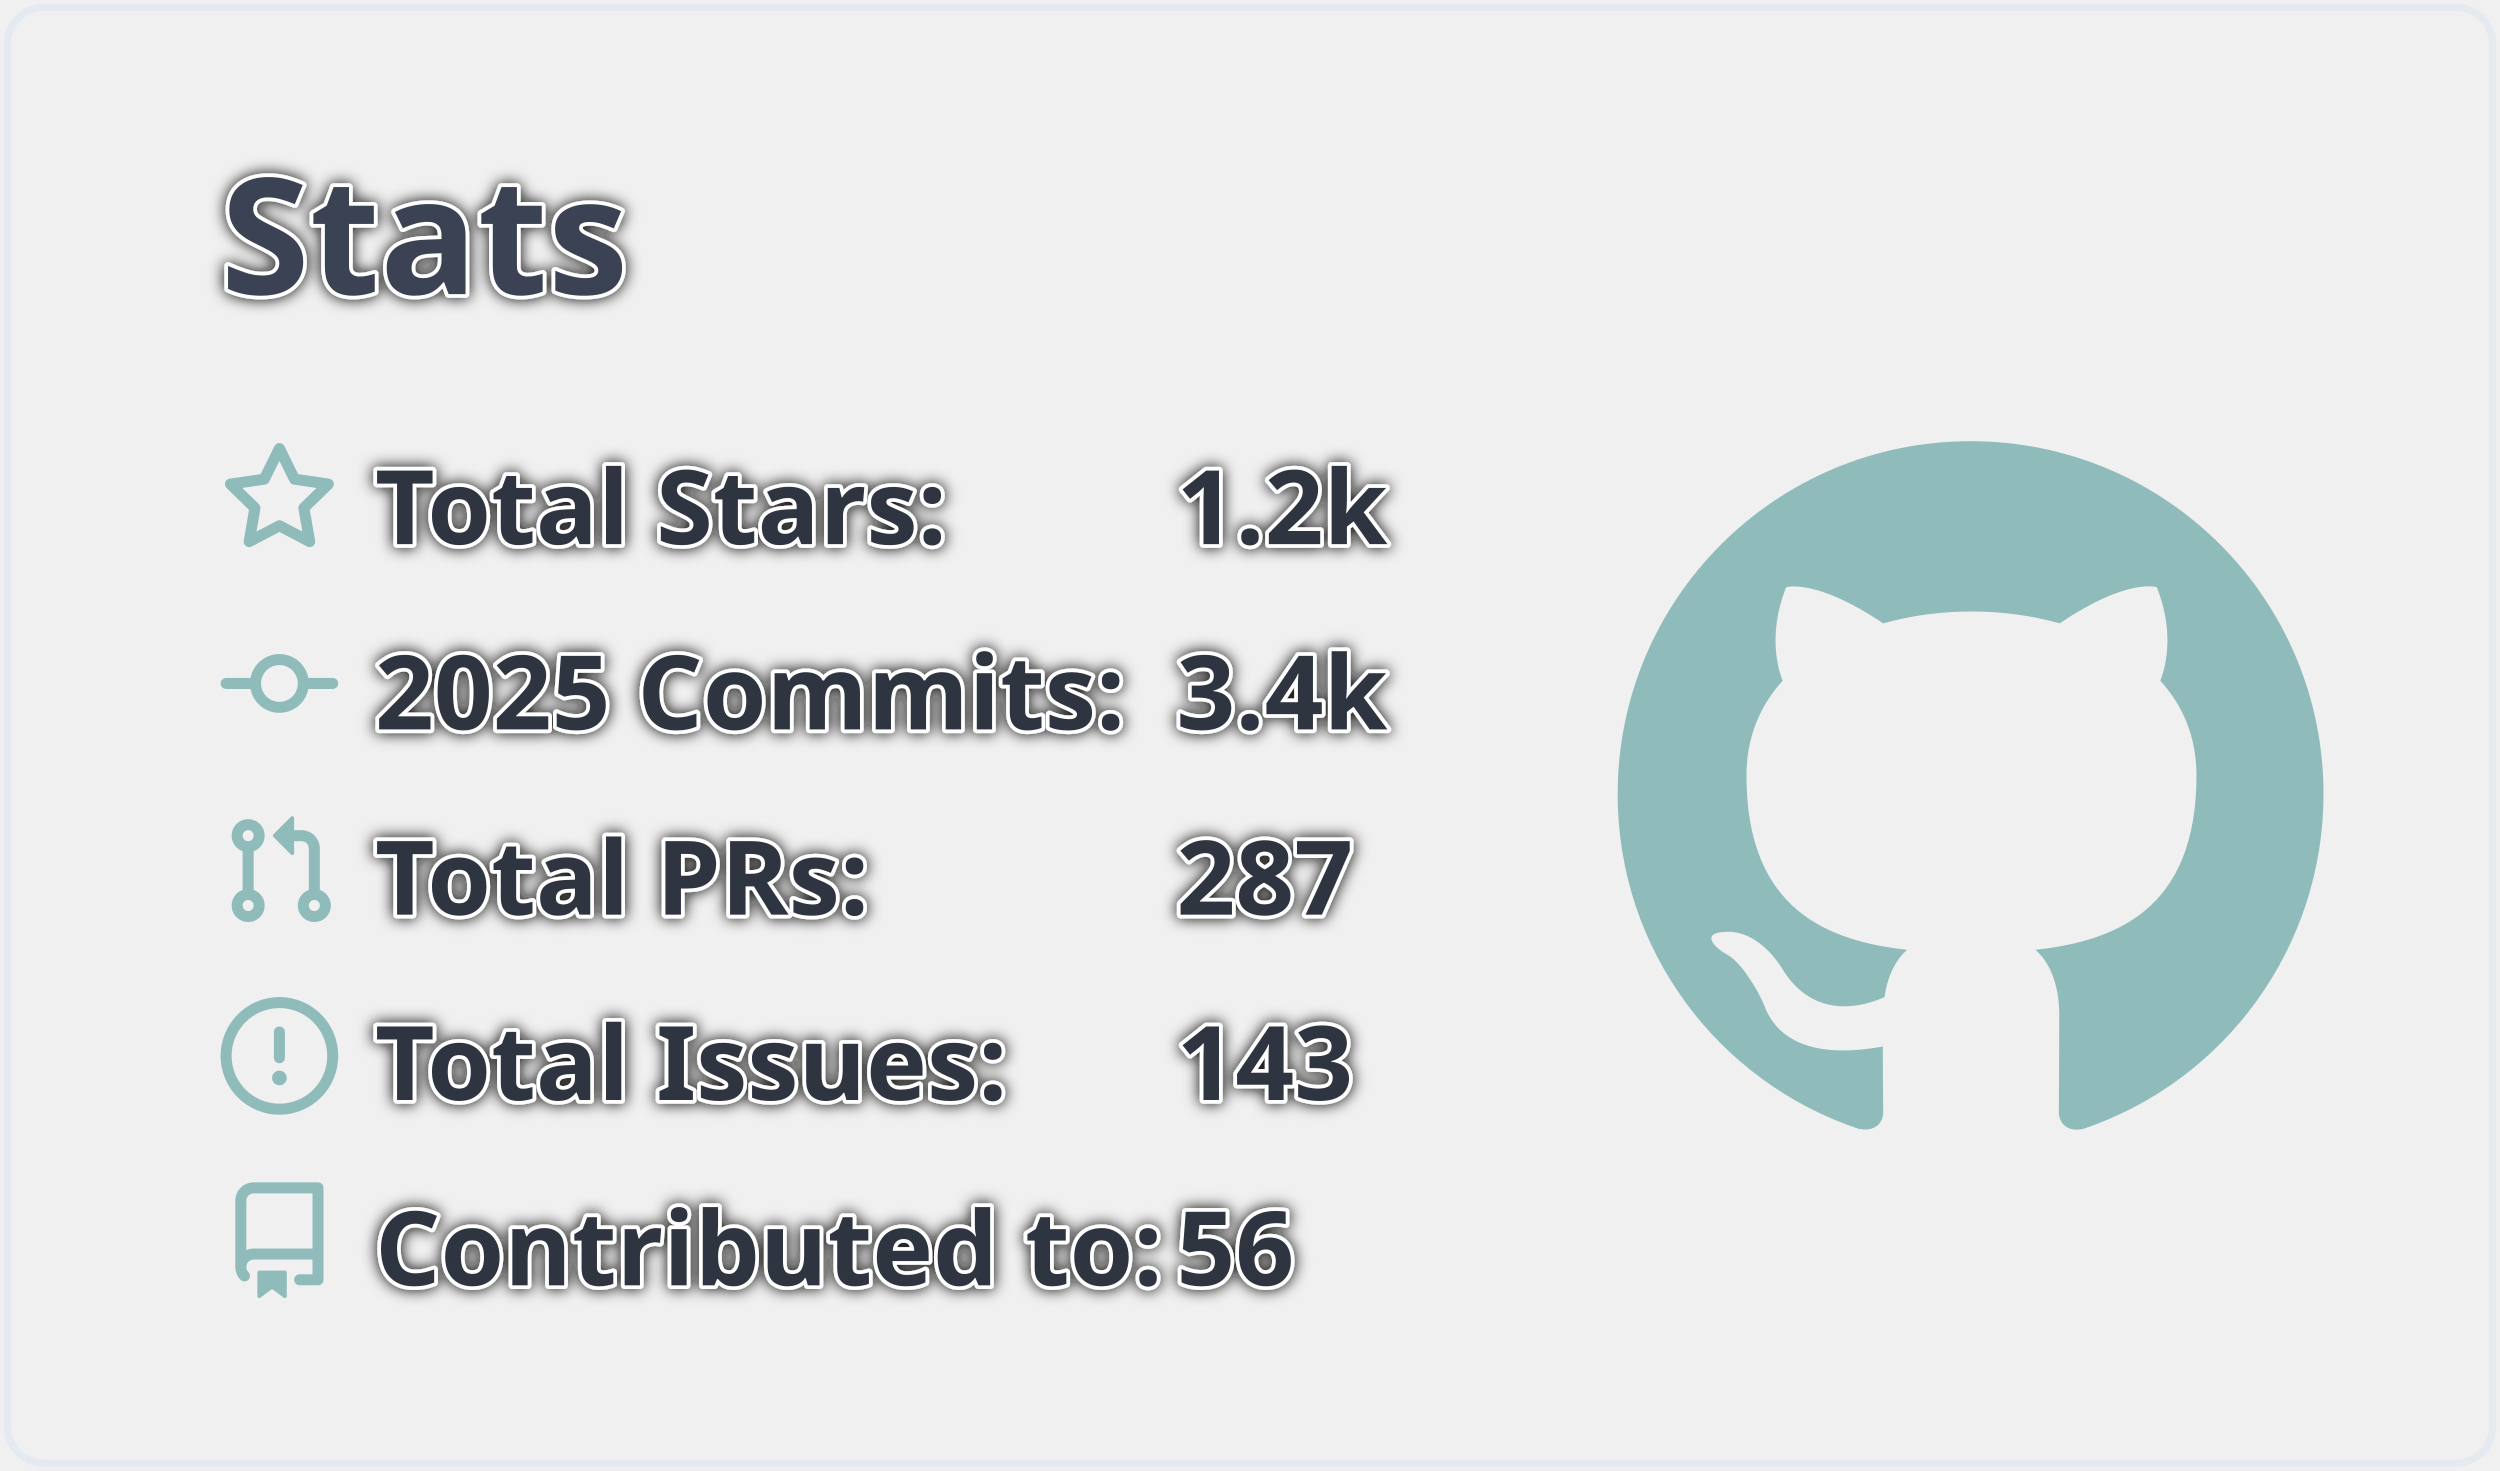
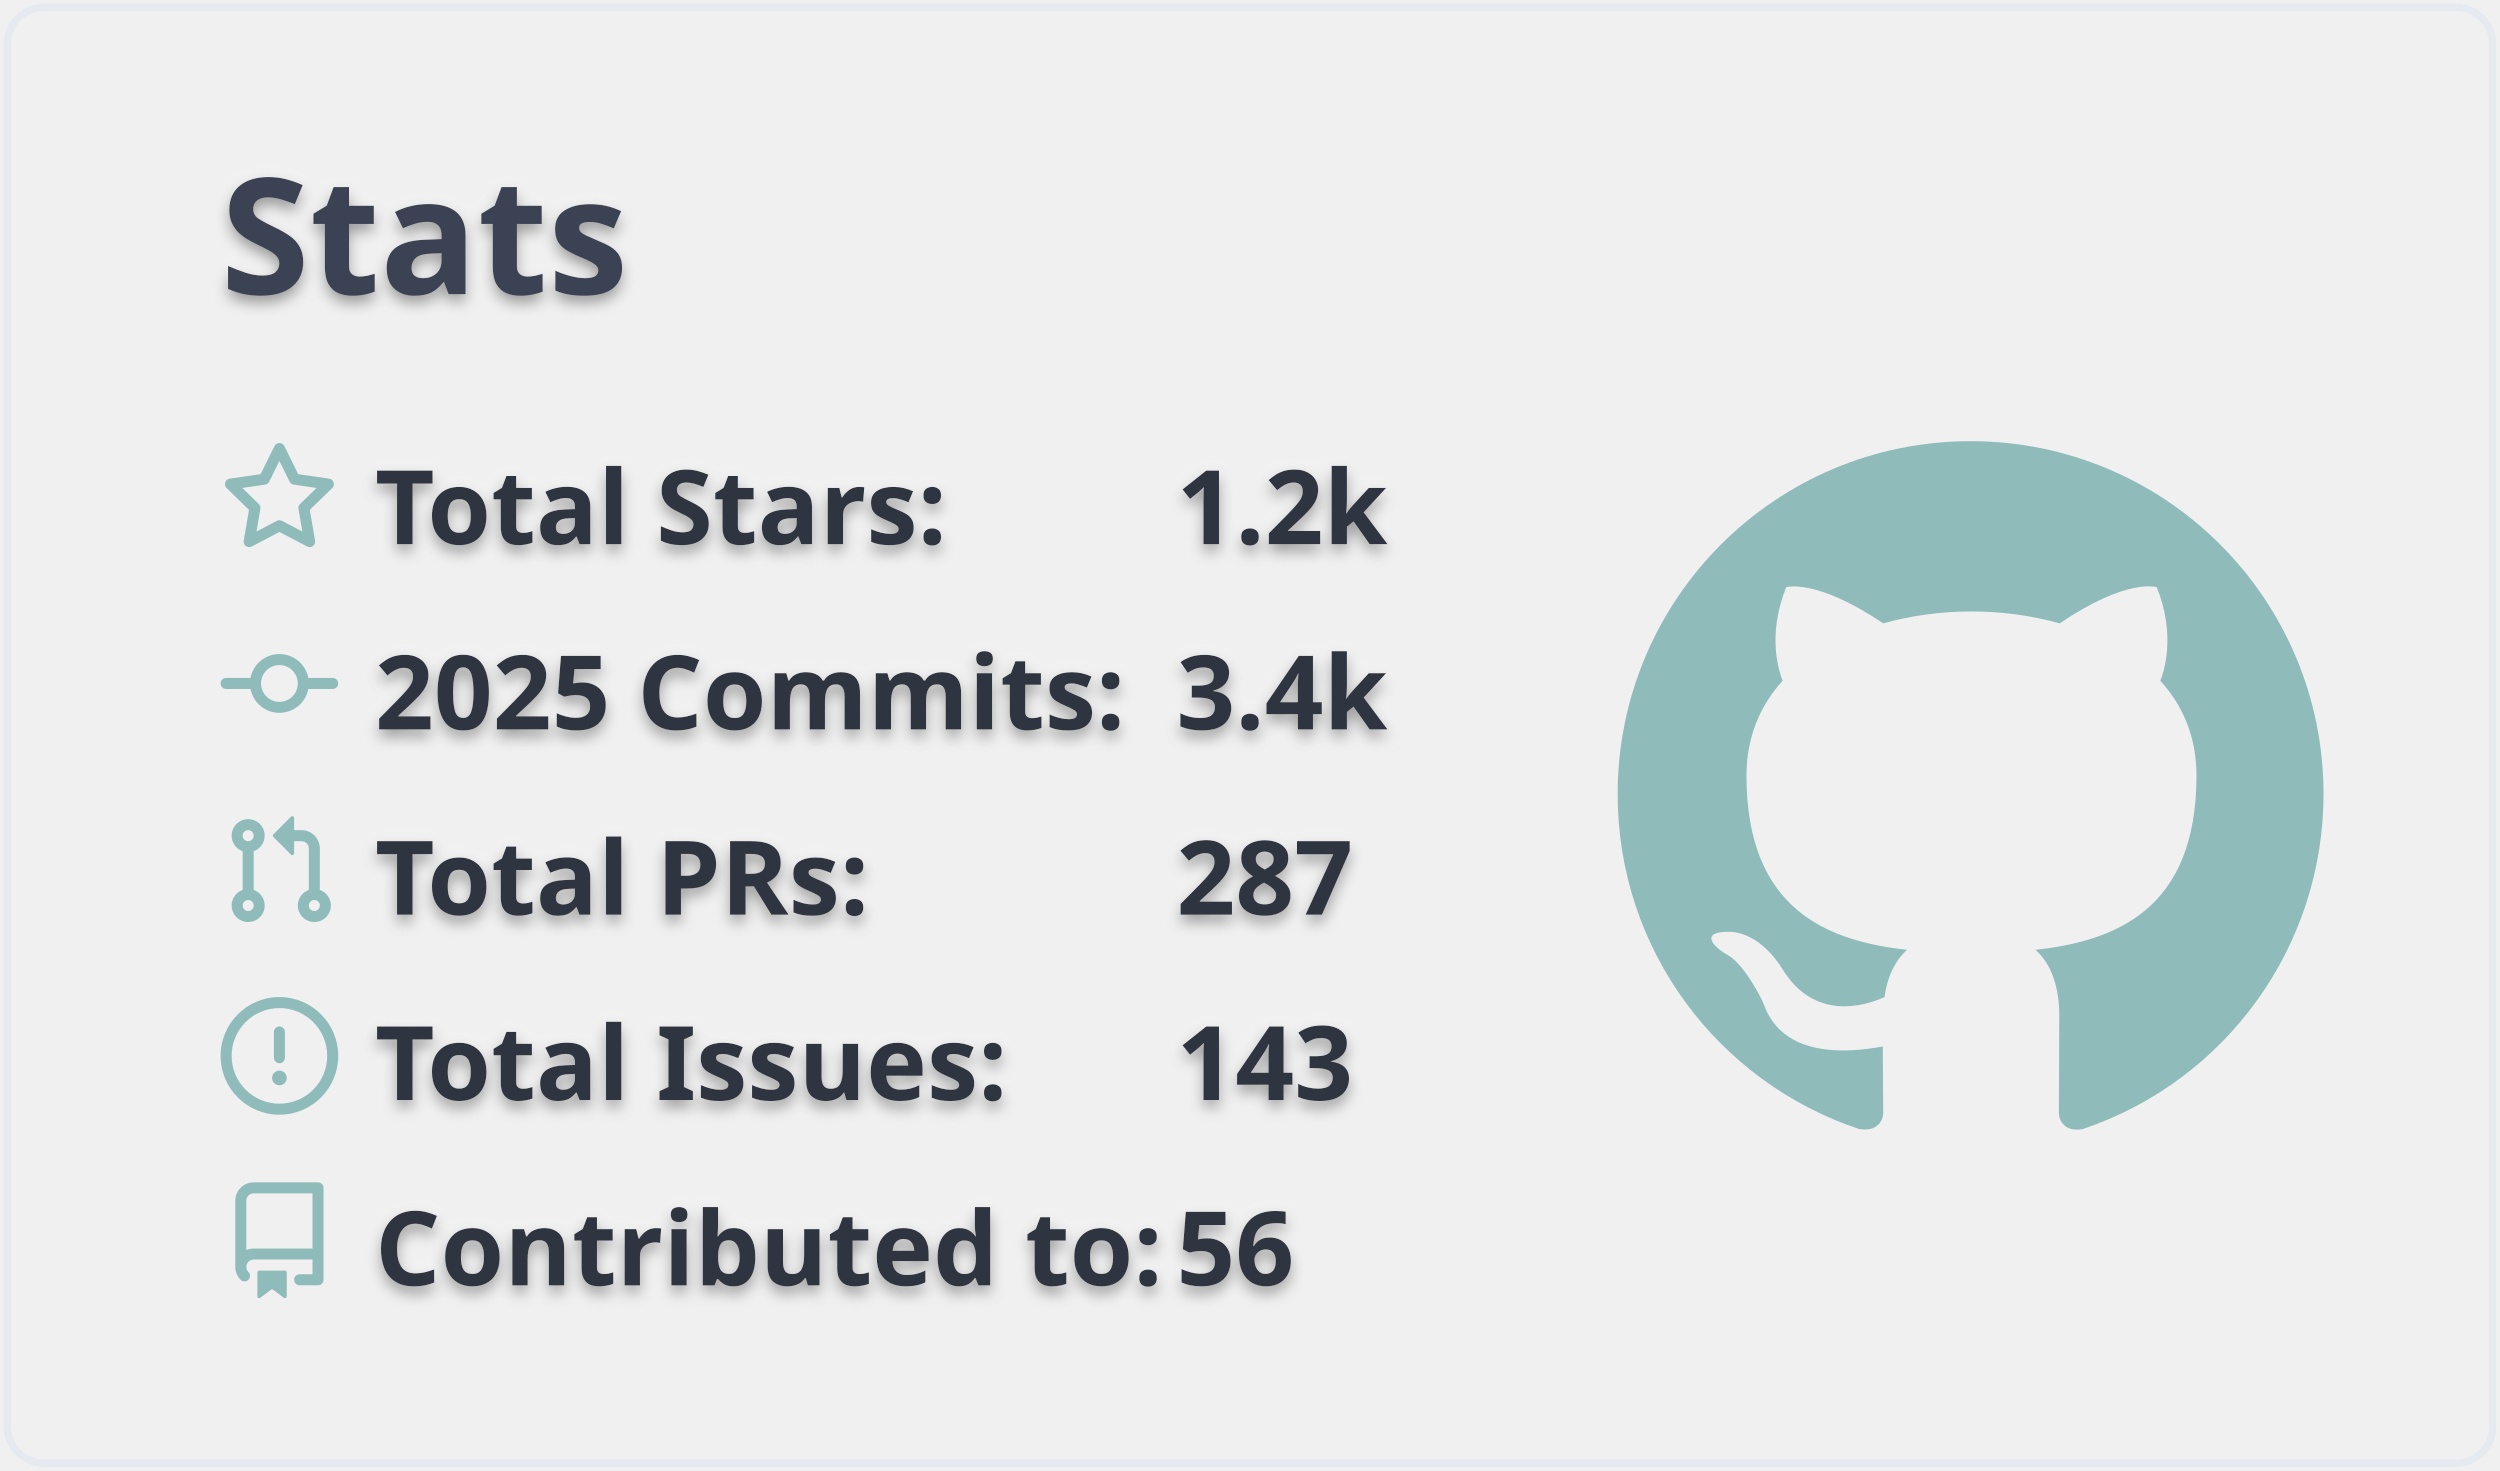
<svg xmlns="http://www.w3.org/2000/svg" width="340" height="200" viewBox="0 0 340 200">
  <style>* {
          font-family: 'Segoe UI', Ubuntu, "Helvetica Neue", Sans-Serif
        }
        text {
          font-weight: 600;
-           paint-order: stroke fill;
-           stroke: #fff;
-           stroke-width: 1px;
-           stroke-linejoin: round;
-           filter: drop-shadow(0 0 1px #111);
+           filter: drop-shadow(0 1px 1px rgba(0, 0, 0, 0.65)) drop-shadow(0 0 1px rgba(255, 255, 255, 0.55));
        }</style>
  <g class="gpsc-root">
    <rect x="1" y="1" rx="5" ry="5" height="99%" width="99.412%" stroke="#e5e9f0" stroke-width="1" fill="#ffffff00" stroke-opacity="1" />
    <text x="30" y="40" class="gpsc-item" style="--gpsc-i: 0; font-size: 22px; fill: #3b4252;">Stats</text>
    <g transform="translate(0,40)">
      <g transform="translate(30,20)">
        <g class="gpsc-item" style="--gpsc-i: 0;">
          <g transform="translate(0,0)" width="14" height="14" fill="#8fbcbb">
            <path fill-rule="evenodd" d="M8 .25a.75.75 0 01.673.418l1.882 3.815 4.21.612a.75.75 0 01.416 1.279l-3.046 2.97.719 4.192a.75.75 0 01-1.088.791L8 12.347l-3.766 1.98a.75.75 0 01-1.088-.79l.72-4.194L.818 6.374a.75.75 0 01.416-1.28l4.21-.611L7.327.668A.75.75 0 018 .25zm0 2.445L6.615 5.5a.75.75 0 01-.564.41l-3.097.45 2.24 2.184a.75.75 0 01.216.664l-.528 3.084 2.769-1.456a.75.75 0 01.698 0l2.77 1.456-.53-3.084a.75.75 0 01.216-.664l2.24-2.183-3.096-.45a.75.75 0 01-.564-.41L8 2.694v.001z" />
          </g>
        </g>
        <g class="gpsc-item" style="--gpsc-i: 1;">
          <g transform="translate(0,25.2)" width="14" height="14" fill="#8fbcbb">
            <path fill-rule="evenodd" d="M10.5 7.75a2.5 2.5 0 11-5 0 2.5 2.5 0 015 0zm1.43.75a4.002 4.002 0 01-7.86 0H.75a.75.75 0 110-1.5h3.32a4.001 4.001 0 017.86 0h3.32a.75.75 0 110 1.5h-3.32z" />
          </g>
        </g>
        <g class="gpsc-item" style="--gpsc-i: 2;">
          <g transform="translate(0,50.4)" width="14" height="14" fill="#8fbcbb">
            <path fill-rule="evenodd" d="M7.177 3.073L9.573.677A.25.25 0 0110 .854v4.792a.25.25 0 01-.427.177L7.177 3.427a.25.25 0 010-.354zM3.75 2.5a.75.75 0 100 1.5.75.75 0 000-1.5zm-2.25.75a2.25 2.25 0 113 2.122v5.256a2.251 2.251 0 11-1.5 0V5.372A2.25 2.25 0 011.5 3.25zM11 2.5h-1V4h1a1 1 0 011 1v5.628a2.251 2.251 0 101.5 0V5A2.5 2.5 0 0011 2.5zm1 10.25a.75.75 0 111.5 0 .75.75 0 01-1.5 0zM3.75 12a.75.75 0 100 1.5.75.75 0 000-1.5z" />
          </g>
        </g>
        <g class="gpsc-item" style="--gpsc-i: 3;">
          <g transform="translate(0,75.6)" width="14" height="14" fill="#8fbcbb">
            <path fill-rule="evenodd" d="M8 1.5a6.5 6.5 0 100 13 6.5 6.5 0 000-13zM0 8a8 8 0 1116 0A8 8 0 010 8zm9 3a1 1 0 11-2 0 1 1 0 012 0zm-.25-6.25a.75.75 0 00-1.5 0v3.5a.75.75 0 001.5 0v-3.5z" />
          </g>
        </g>
        <g class="gpsc-item" style="--gpsc-i: 4;">
          <g transform="translate(0,100.8)" width="14" height="14" fill="#8fbcbb">
            <path fill-rule="evenodd" d="M2 2.5A2.5 2.5 0 014.5 0h8.75a.75.75 0 01.75.75v12.5a.75.75 0 01-.75.75h-2.5a.75.75 0 110-1.5h1.75v-2h-8a1 1 0 00-.714 1.7.75.75 0 01-1.072 1.05A2.495 2.495 0 012 11.5v-9zm10.5-1V9h-8c-.356 0-.694.074-1 .208V2.5a1 1 0 011-1h8zM5 12.25v3.25a.25.25 0 00.4.2l1.45-1.087a.25.25 0 01.3 0L8.6 15.7a.25.25 0 00.4-.2v-3.25a.25.25 0 00-.25-.25h-3.5a.25.25 0 00-.25.25z" />
          </g>
        </g>
        <text x="21" y="14" class="gpsc-item" style="--gpsc-i: 0; fill: #2e3440; font-size: 14px;">Total Stars:</text>
        <text x="21" y="39.2" class="gpsc-item" style="--gpsc-i: 1; fill: #2e3440; font-size: 14px;">2025 Commits:</text>
        <text x="21" y="64.4" class="gpsc-item" style="--gpsc-i: 2; fill: #2e3440; font-size: 14px;">Total PRs:</text>
        <text x="21" y="89.6" class="gpsc-item" style="--gpsc-i: 3; fill: #2e3440; font-size: 14px;">Total Issues:</text>
        <text x="21" y="114.8" class="gpsc-item" style="--gpsc-i: 4; fill: #2e3440; font-size: 14px;">Contributed to:</text>
        <text x="130" y="14" class="gpsc-item" style="--gpsc-i: 0; fill: #2e3440; font-size: 14px;">1.2k</text>
        <text x="130" y="39.2" class="gpsc-item" style="--gpsc-i: 1; fill: #2e3440; font-size: 14px;">3.4k</text>
        <text x="130" y="64.4" class="gpsc-item" style="--gpsc-i: 2; fill: #2e3440; font-size: 14px;">287</text>
        <text x="130" y="89.6" class="gpsc-item" style="--gpsc-i: 3; fill: #2e3440; font-size: 14px;">143</text>
        <text x="130" y="114.8" class="gpsc-item" style="--gpsc-i: 4; fill: #2e3440; font-size: 14px;">56</text>
      </g>
      <g transform="translate(220,20)">
        <g transform="scale(6)" style="fill: #8fbcbb;">
          <path fill-rule="evenodd" d="M8 0C3.58 0 0 3.58 0 8c0 3.54 2.29 6.53 5.47 7.59.4.07.55-.17.55-.38 0-.19-.01-.82-.01-1.49-2.01.37-2.53-.49-2.69-.94-.09-.23-.48-.94-.82-1.13-.28-.15-.68-.52-.01-.53.63-.01 1.08.58 1.23.82.72 1.21 1.87.87 2.33.66.07-.52.28-.87.51-1.07-1.78-.2-3.64-.89-3.64-3.95 0-.87.31-1.59.82-2.15-.08-.2-.36-1.02.08-2.12 0 0 .67-.21 2.2.82.64-.18 1.32-.27 2-.27.68 0 1.36.09 2 .27 1.53-1.04 2.2-.82 2.2-.82.44 1.1.16 1.92.08 2.12.51.56.82 1.27.82 2.15 0 3.07-1.87 3.75-3.65 3.95.29.25.54.73.54 1.48 0 1.07-.01 1.93-.01 2.2 0 .21.15.46.55.38A8.013 8.013 0 0016 8c0-4.42-3.58-8-8-8z" />
        </g>
      </g>
    </g>
  </g>
</svg>
